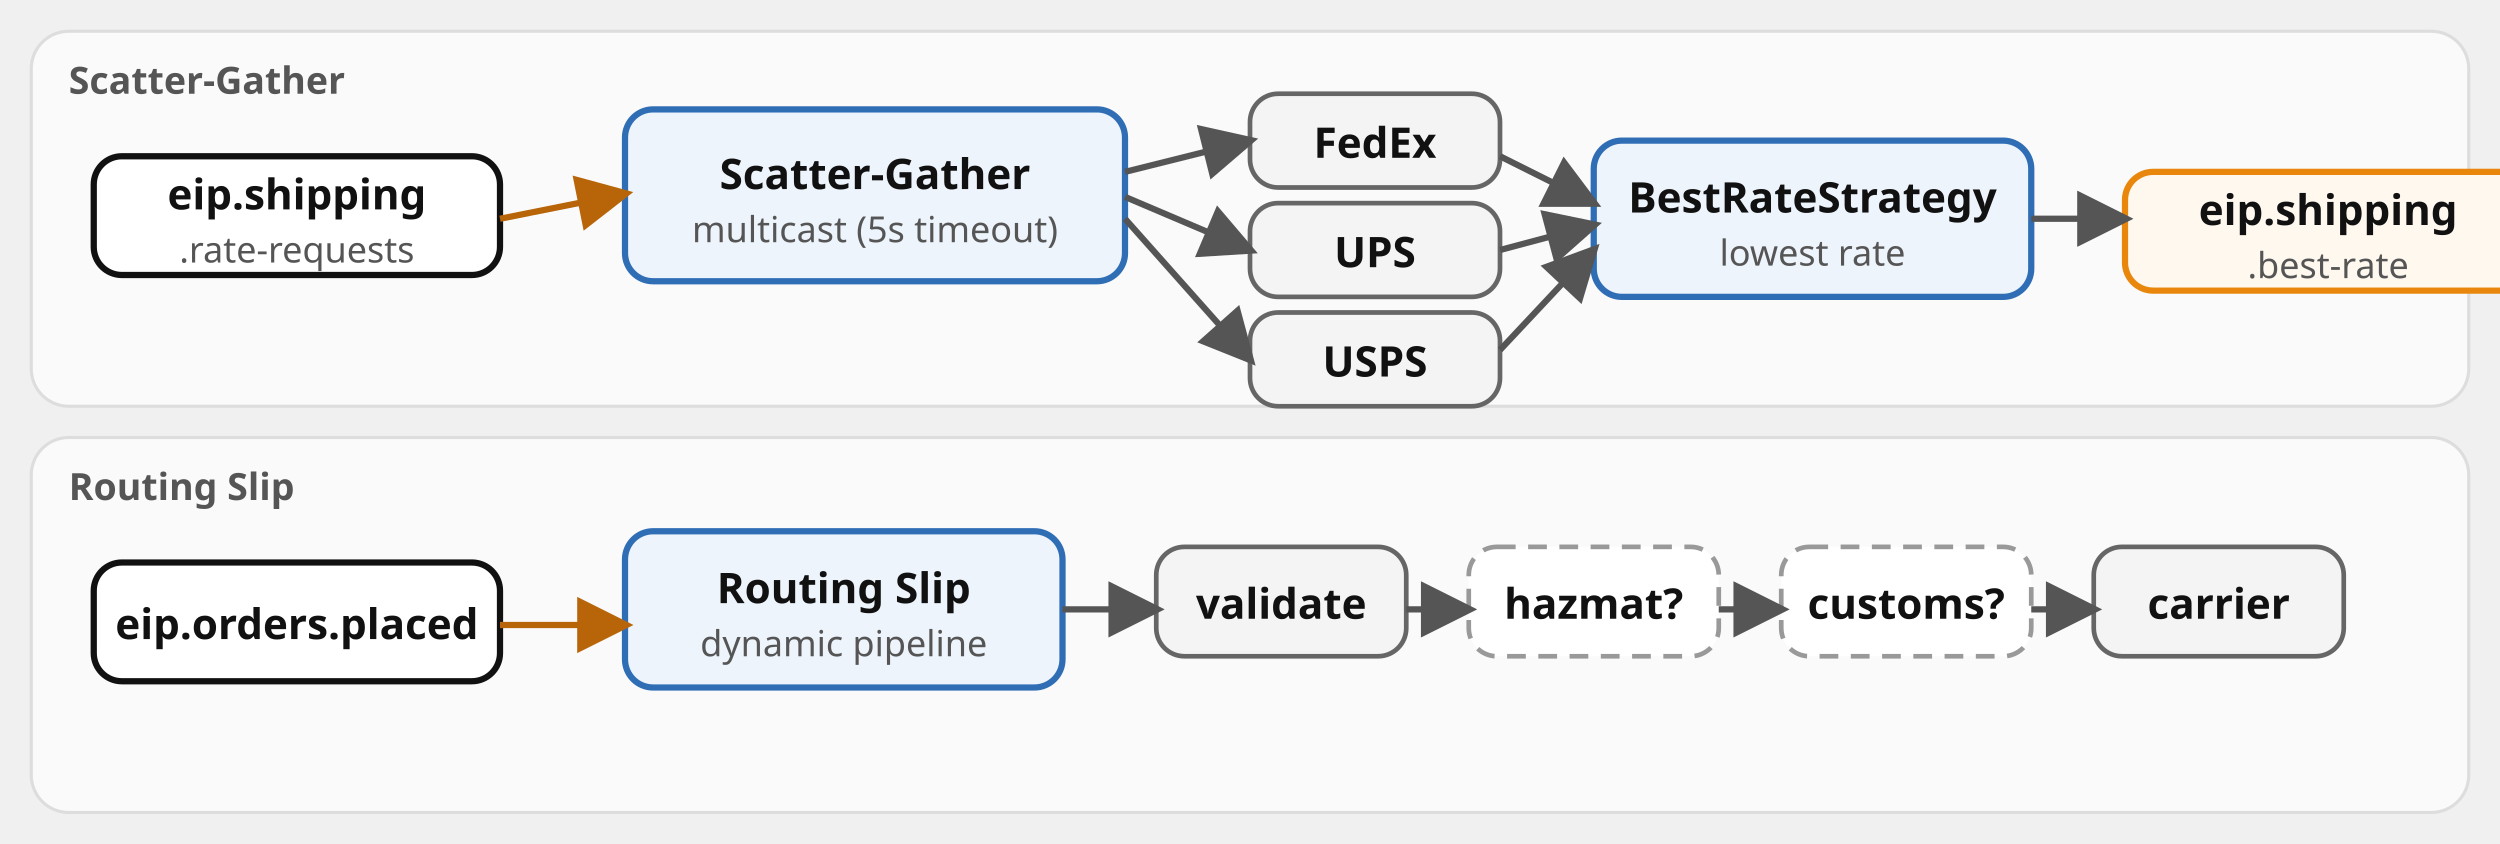
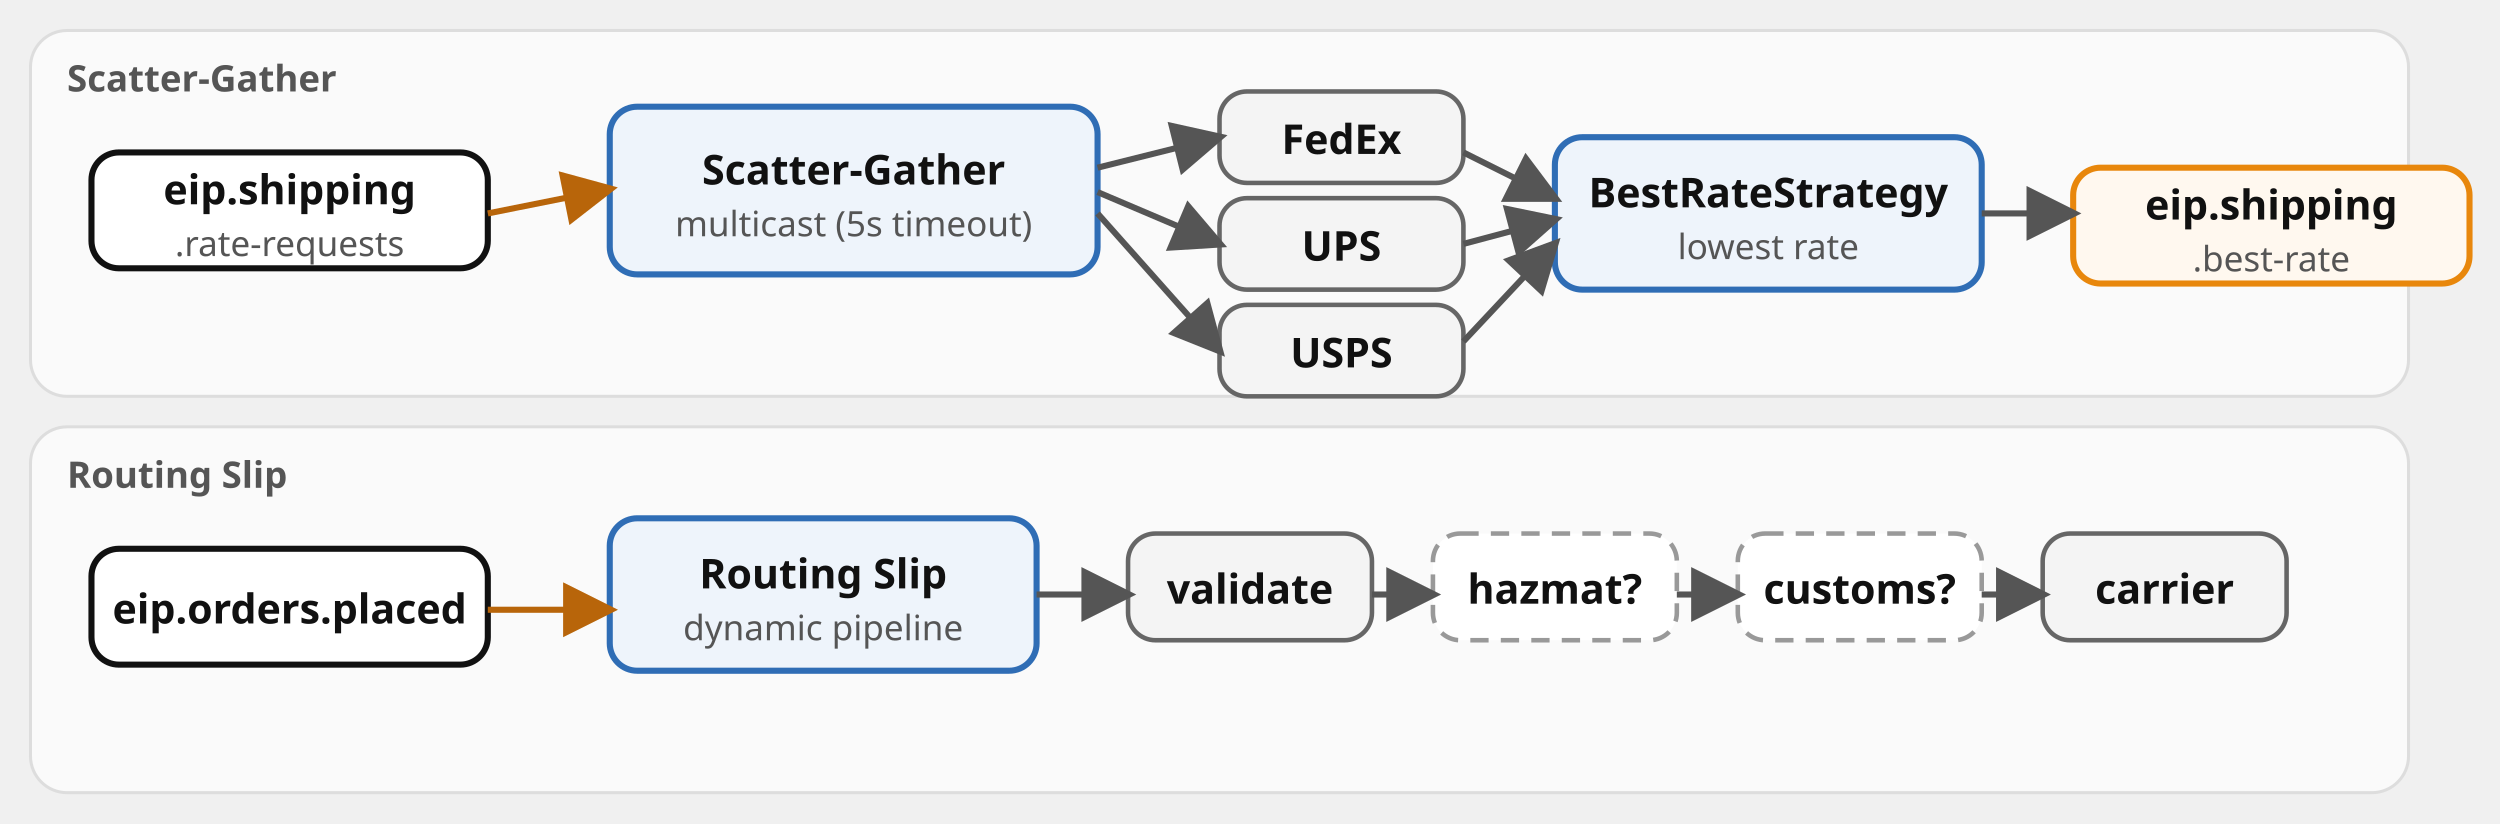
- <svg xmlns="http://www.w3.org/2000/svg" viewBox="0 0 800 270" font-family="'Red Hat Text', system-ui, sans-serif" role="img">
+ <svg xmlns="http://www.w3.org/2000/svg" viewBox="0 0 820 270" font-family="'Red Hat Text', system-ui, sans-serif" role="img">
  <defs>
    <marker id="a" viewBox="0 0 10 10" refX="8.5" refY="5" markerWidth="9" markerHeight="9" orient="auto-start-reverse">
      <path d="M0,0 L10,5 L0,10 z" fill="#555" />
    </marker>
    <marker id="am" viewBox="0 0 10 10" refX="8.5" refY="5" markerWidth="9" markerHeight="9" orient="auto-start-reverse">
      <path d="M0,0 L10,5 L0,10 z" fill="#b8650a" />
    </marker>
  </defs>
  <rect x="10" y="10" width="780" height="120" rx="12" fill="#fafafa" stroke="#ddd" />
  <text x="22" y="30" font-size="12" font-weight="700" fill="#555555">Scatter-Gather</text>
  <rect x="10" y="140" width="780" height="120" rx="12" fill="#fafafa" stroke="#ddd" />
  <text x="22" y="160" font-size="12" font-weight="700" fill="#555555">Routing Slip</text>
  <rect x="30" y="50" width="130" height="38" rx="9" fill="#ffffff" stroke="#111111" stroke-width="2" />
  <text x="95.0" y="67.0" font-size="13.5" font-weight="700" fill="#111111" text-anchor="middle">eip.shipping</text>
  <text x="95.0" y="84.0" font-size="11.5" fill="#555555" text-anchor="middle">.rate-requests</text>
  <rect x="200" y="35" width="160" height="55" rx="9" fill="#eef4fb" stroke="#2f6db5" stroke-width="2" />
  <text x="280.0" y="60.5" font-size="13.5" font-weight="700" fill="#111111" text-anchor="middle">Scatter-Gather</text>
  <text x="280.0" y="77.5" font-size="11.5" fill="#555555" text-anchor="middle">multicast (5s timeout)</text>
  <rect x="400" y="30" width="80" height="30" rx="9" fill="#f4f4f4" stroke="#666666" stroke-width="1.5" />
  <text x="440.0" y="50.5" font-size="13.5" font-weight="700" fill="#111111" text-anchor="middle">FedEx</text>
  <rect x="400" y="65" width="80" height="30" rx="9" fill="#f4f4f4" stroke="#666666" stroke-width="1.5" />
  <text x="440.0" y="85.5" font-size="13.5" font-weight="700" fill="#111111" text-anchor="middle">UPS</text>
  <rect x="400" y="100" width="80" height="30" rx="9" fill="#f4f4f4" stroke="#666666" stroke-width="1.5" />
  <text x="440.0" y="120.5" font-size="13.5" font-weight="700" fill="#111111" text-anchor="middle">USPS</text>
  <rect x="510" y="45" width="140" height="50" rx="9" fill="#eef4fb" stroke="#2f6db5" stroke-width="2" />
  <text x="580.0" y="68.0" font-size="13.5" font-weight="700" fill="#111111" text-anchor="middle">BestRateStrategy</text>
  <text x="580.0" y="85.0" font-size="11.5" fill="#555555" text-anchor="middle">lowest rate</text>
  <rect x="680" y="55" width="130" height="38" rx="9" fill="#fff8ef" stroke="#e8870c" stroke-width="2" />
  <text x="745.0" y="72.0" font-size="13.5" font-weight="700" fill="#111111" text-anchor="middle">eip.shipping</text>
  <text x="745.0" y="89.0" font-size="11.5" fill="#555555" text-anchor="middle">.best-rate</text>
  <rect x="30" y="180" width="130" height="38" rx="9" fill="#ffffff" stroke="#111111" stroke-width="2" />
  <text x="95.0" y="204.5" font-size="13.5" font-weight="700" fill="#111111" text-anchor="middle">eip.orders.placed</text>
  <rect x="200" y="170" width="140" height="50" rx="9" fill="#eef4fb" stroke="#2f6db5" stroke-width="2" />
  <text x="270.0" y="193.0" font-size="13.5" font-weight="700" fill="#111111" text-anchor="middle">Routing Slip</text>
  <text x="270.0" y="210.0" font-size="11.5" fill="#555555" text-anchor="middle">dynamic pipeline</text>
  <rect x="370" y="175" width="80" height="35" rx="9" fill="#f4f4f4" stroke="#666666" stroke-width="1.5" />
  <text x="410.0" y="198.0" font-size="13.5" font-weight="700" fill="#111111" text-anchor="middle">validate</text>
  <rect x="470" y="175" width="80" height="35" rx="9" fill="#ffffff" stroke="#999999" stroke-width="1.5" stroke-dasharray="6 4" />
  <text x="510.0" y="198.0" font-size="13.5" font-weight="700" fill="#111111" text-anchor="middle">hazmat?</text>
  <rect x="570" y="175" width="80" height="35" rx="9" fill="#ffffff" stroke="#999999" stroke-width="1.5" stroke-dasharray="6 4" />
  <text x="610.0" y="198.0" font-size="13.5" font-weight="700" fill="#111111" text-anchor="middle">customs?</text>
  <rect x="670" y="175" width="80" height="35" rx="9" fill="#f4f4f4" stroke="#666666" stroke-width="1.5" />
  <text x="710.0" y="198.0" font-size="13.5" font-weight="700" fill="#111111" text-anchor="middle">carrier</text>
  <path d="M160,70 L200,62" fill="none" stroke="#b8650a" stroke-width="2" marker-end="url(#am)" />
  <path d="M360,55 L400,45" fill="none" stroke="#555" stroke-width="2" marker-end="url(#a)" />
  <path d="M360,63 L400,80" fill="none" stroke="#555" stroke-width="2" marker-end="url(#a)" />
  <path d="M360,70 L400,115" fill="none" stroke="#555" stroke-width="2" marker-end="url(#a)" />
  <path d="M480,50 L510,65" fill="none" stroke="#555" stroke-width="2" marker-end="url(#a)" />
  <path d="M480,80 L510,72" fill="none" stroke="#555" stroke-width="2" marker-end="url(#a)" />
  <path d="M480,112 L510,80" fill="none" stroke="#555" stroke-width="2" marker-end="url(#a)" />
  <path d="M650,70 L680,70" fill="none" stroke="#555" stroke-width="2" marker-end="url(#a)" />
  <path d="M160,200 L200,200" fill="none" stroke="#b8650a" stroke-width="2" marker-end="url(#am)" />
  <path d="M340,195 L370,195" fill="none" stroke="#555" stroke-width="2" marker-end="url(#a)" />
  <path d="M450,195 L470,195" fill="none" stroke="#555" stroke-width="2" marker-end="url(#a)" />
  <path d="M550,195 L570,195" fill="none" stroke="#555" stroke-width="2" marker-end="url(#a)" />
  <path d="M650,195 L670,195" fill="none" stroke="#555" stroke-width="2" marker-end="url(#a)" />
</svg>
